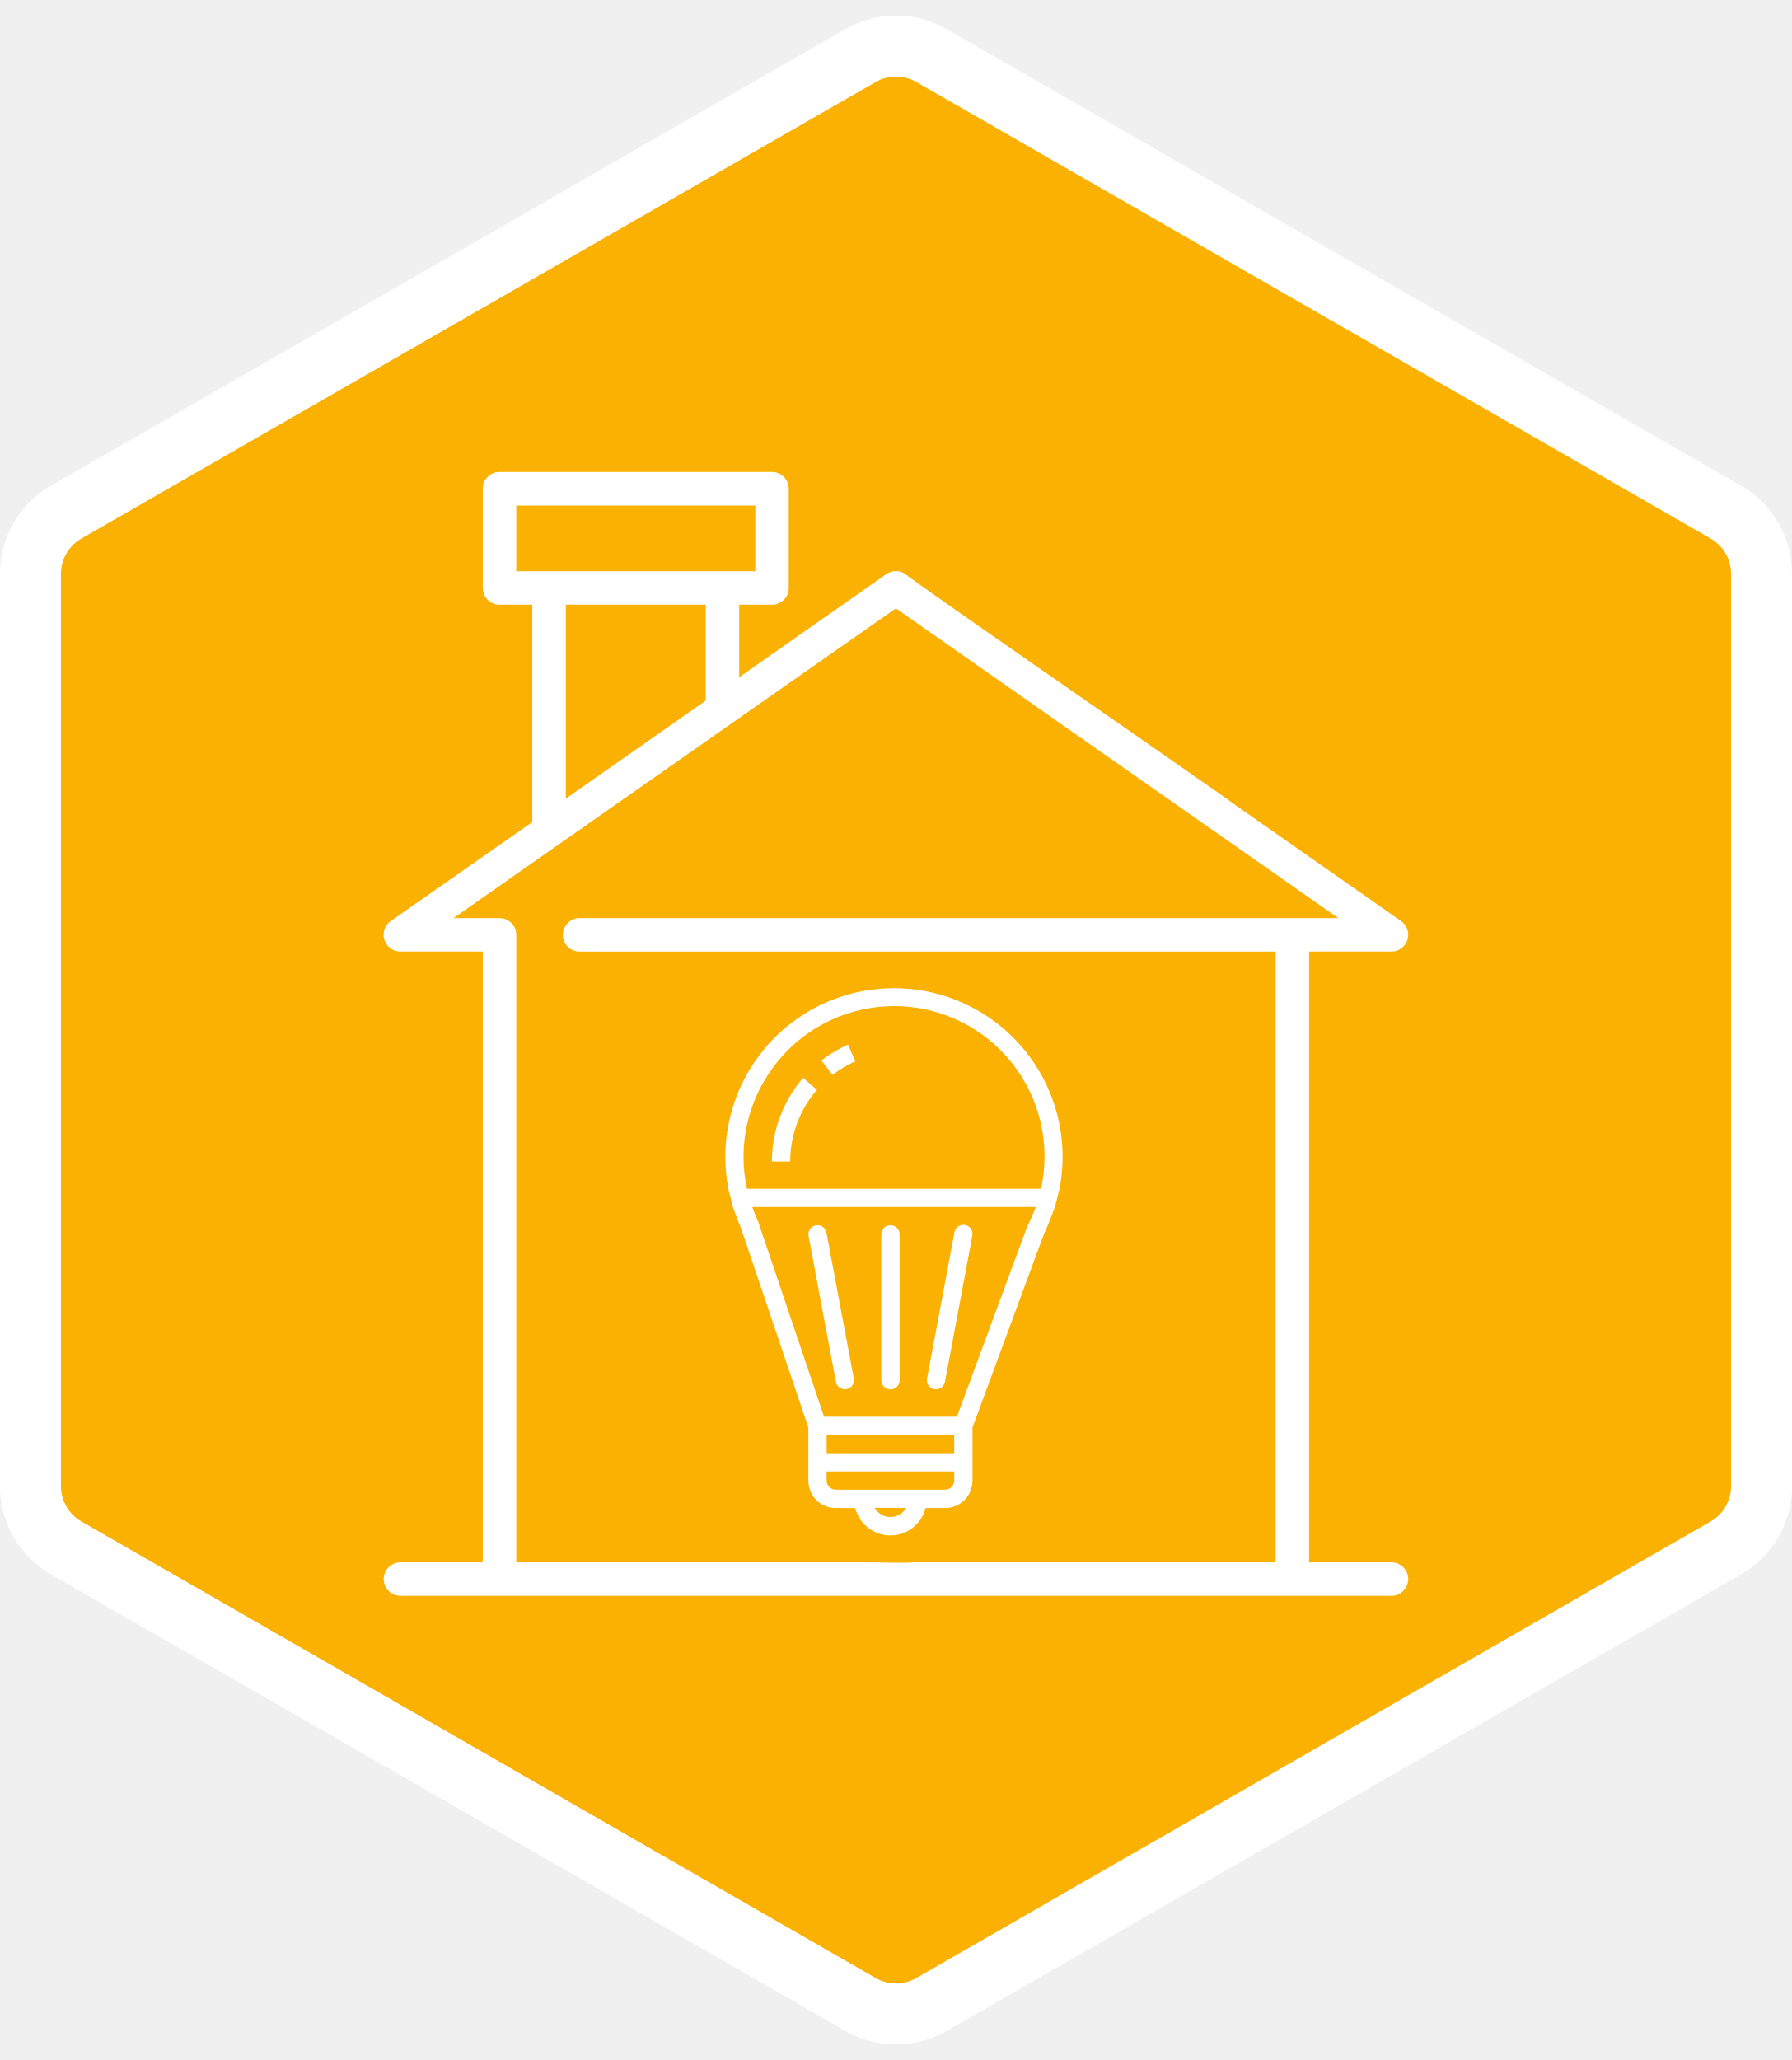
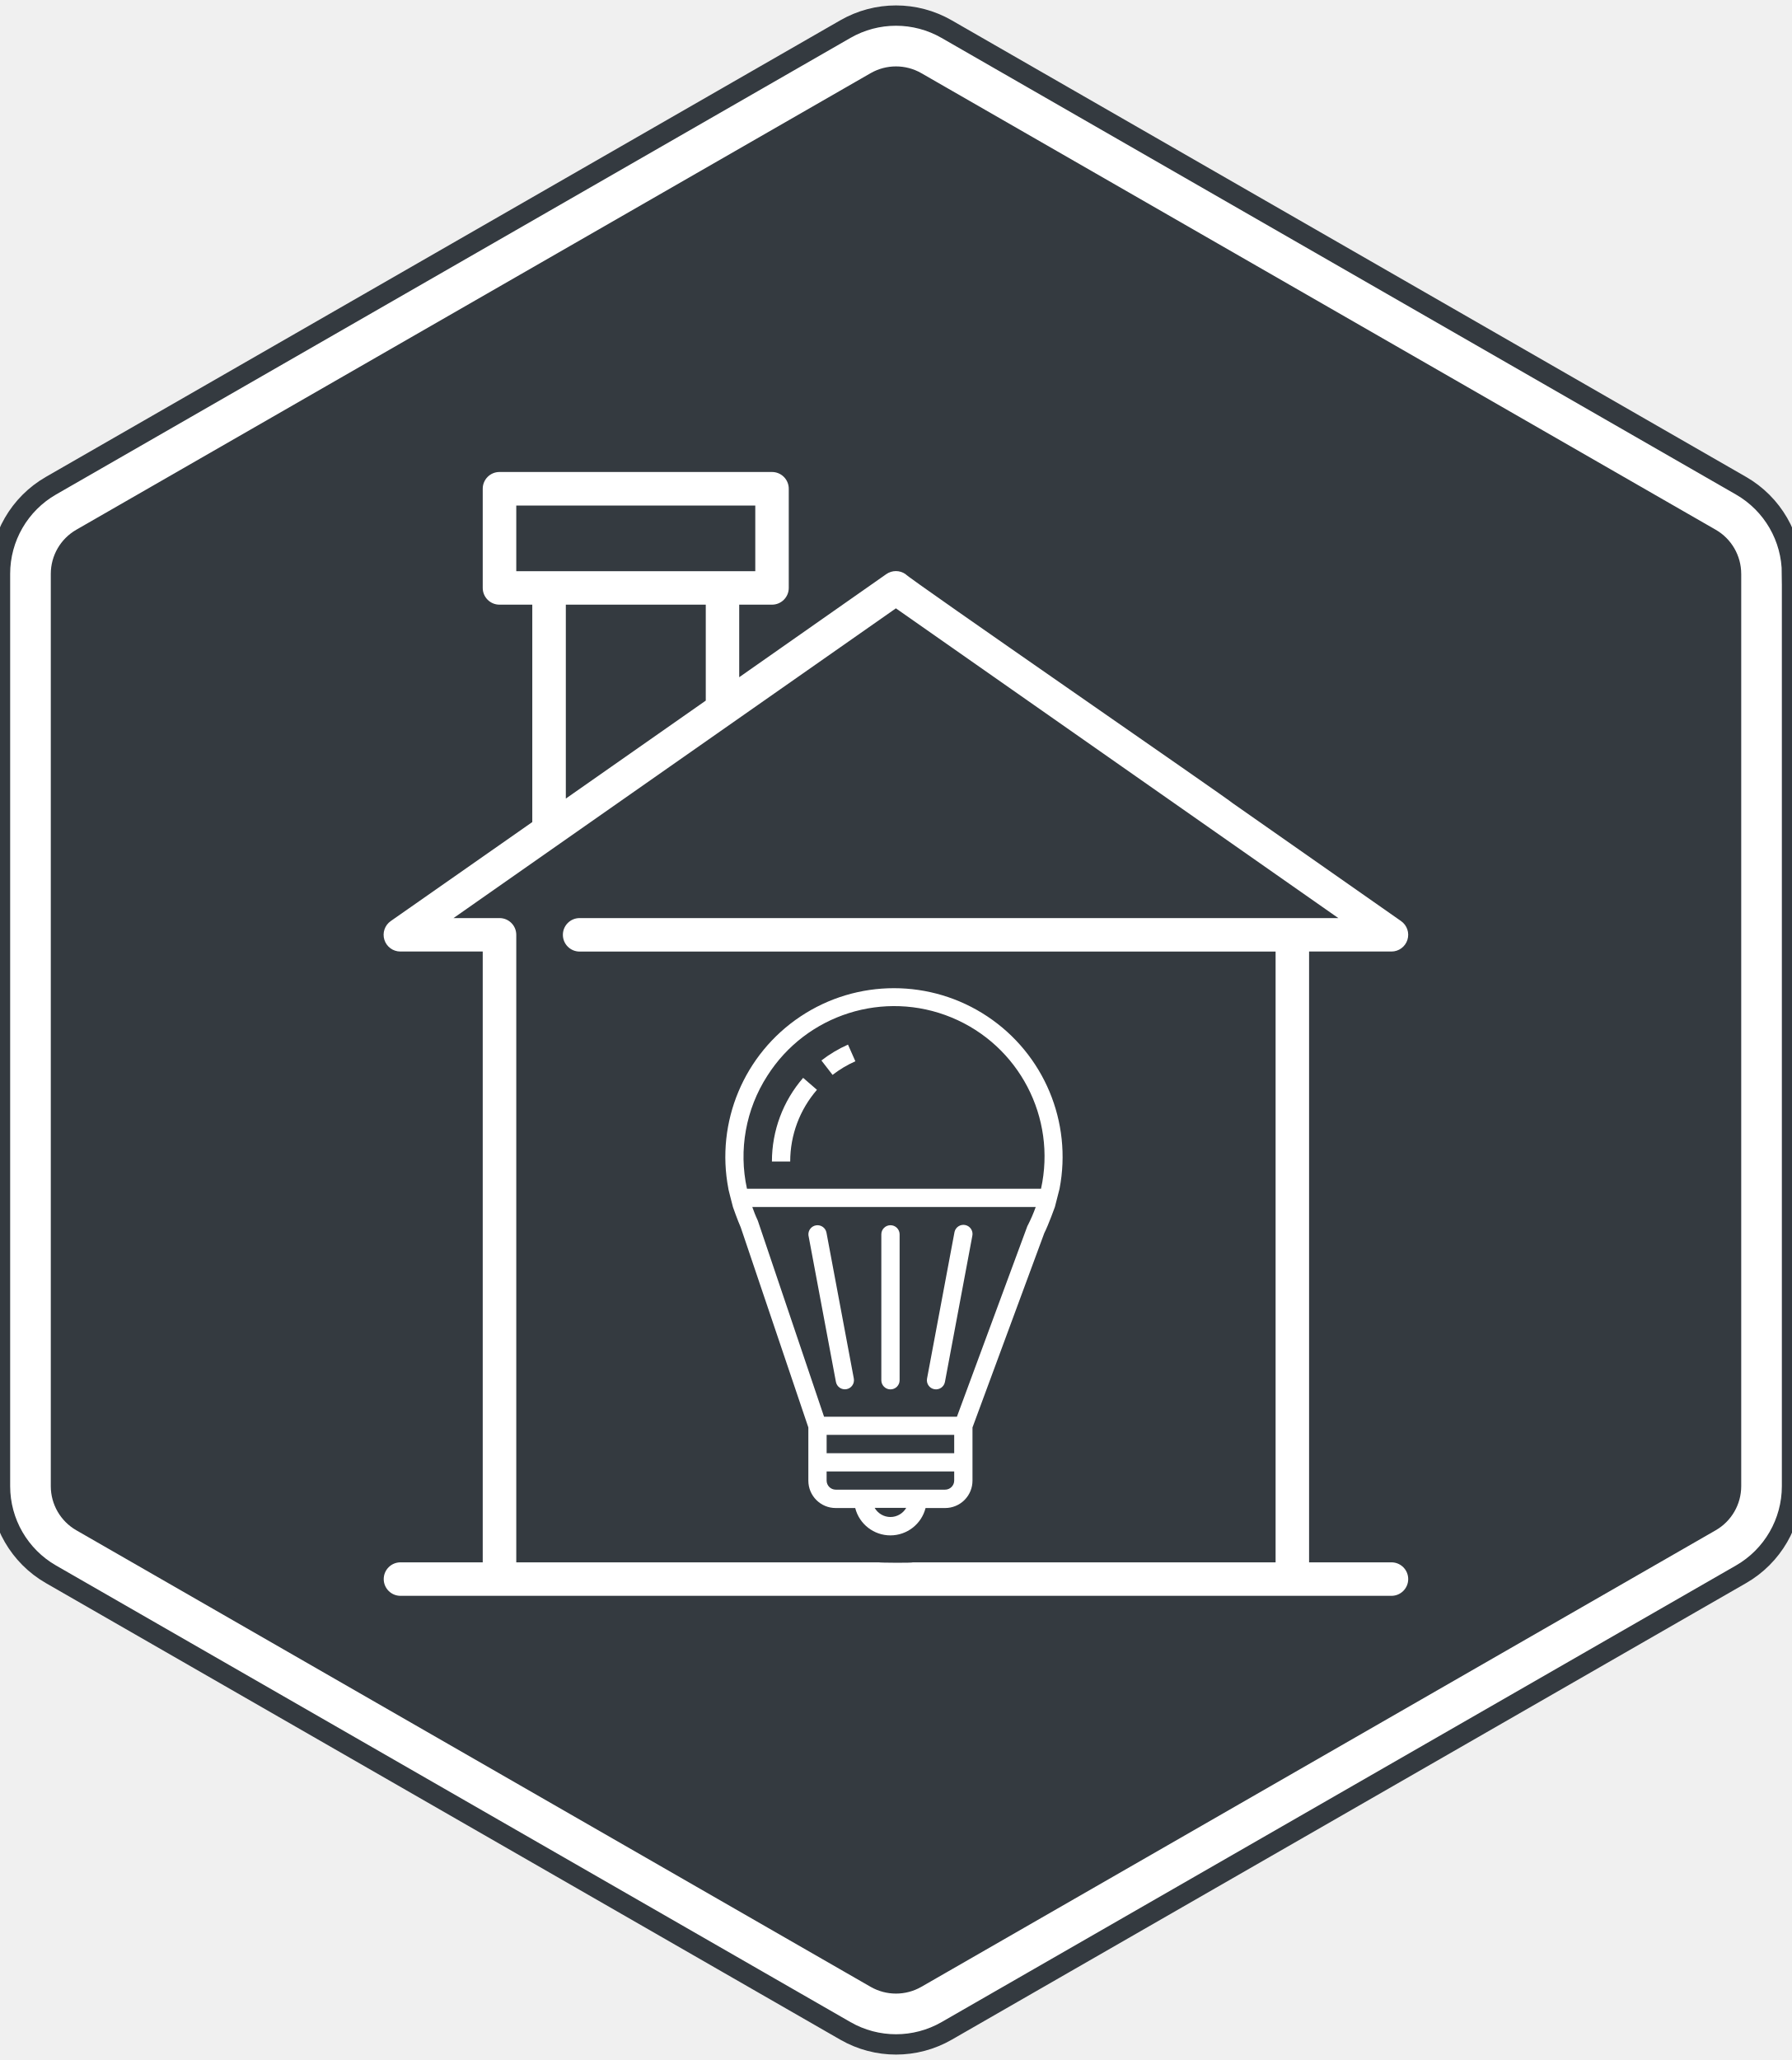
<svg xmlns="http://www.w3.org/2000/svg" width="88.202" height="101.382">
  <g data-name="Grupo 1017">
-     <g data-name="Polígono 1" fill="#fab102">
+     <g data-name="Polígono 1" fill="#343a40" stroke="#343a40">
      <path d="M1.5 73.143V28.239a3.51 3.51 0 011.756-3.035l39.1-22.472a3.512 3.512 0 013.489 0l39.101 22.472a3.509 3.509 0 011.756 3.035v44.904a3.51 3.51 0 01-1.756 3.035L45.845 98.649a3.512 3.512 0 01-3.488 0L3.256 76.178A3.509 3.509 0 011.5 73.143z" />
      <path d="M85.202 28.239c0-.714-.384-1.379-1.003-1.734L45.097 4.033a2.007 2.007 0 00-1.993 0l-39.1 22.472A2.005 2.005 0 003 28.239v44.904c0 .714.384 1.378 1.003 1.734l39.101 22.472a2.007 2.007 0 001.993 0L84.2 74.877a2.005 2.005 0 001.003-1.734V28.239m3 0v44.904a5 5 0 01-2.509 4.335l-39.1 22.472a5 5 0 01-4.983 0L2.508 77.478A5 5 0 010 73.143V28.239a5 5 0 012.508-4.335L41.61 1.432a5 5 0 014.982 0l39.101 22.472a5 5 0 012.509 4.335z" fill="#fff" />
    </g>
    <g data-name="Grupo 547">
      <g data-name="Grupo 492">
        <g data-name="Grupo 491">
          <path data-name="Trazado 1579" d="M43.828 60.299a.449.449 0 00-.449.449v7.18a.45.45 0 10.9 0v-7.18a.449.449 0 00-.451-.449z" fill="#fff" />
        </g>
      </g>
      <g data-name="Grupo 494">
        <g data-name="Grupo 493">
          <path data-name="Trazado 1580" d="M42.025 67.844l-1.346-7.18a.449.449 0 00-.888.127q0 .019.007.038l1.346 7.18a.448.448 0 10.881-.165z" fill="#fff" />
        </g>
      </g>
      <g data-name="Grupo 496">
        <g data-name="Grupo 495">
          <path data-name="Trazado 1581" d="M47.521 60.292a.449.449 0 00-.539.336c0 .012-.005.025-.007.038l-1.346 7.18a.448.448 0 10.881.166l1.346-7.18a.449.449 0 00-.335-.54z" fill="#fff" />
        </g>
      </g>
      <g data-name="Grupo 498">
        <g data-name="Grupo 497">
          <path data-name="Trazado 1582" d="M52.151 58.504a8.3 8.3 0 10-16.3 0c-.019-.035.225.9.225.9s.235.672.383 1l3.328 9.848v2.619a1.346 1.346 0 001.346 1.346h.961a1.786 1.786 0 003.462 0h.961a1.346 1.346 0 001.349-1.353v-2.612l3.533-9.563c.209-.414.522-1.287.522-1.287s.225-.885.23-.898zm-8.323 16.155a.9.9 0 01-.777-.449h1.553a.9.9 0 01-.776.449zm3.138-1.795a.449.449 0 01-.449.449h-5.382a.449.449 0 01-.449-.449v-.447h6.28zm0-1.346h-6.279v-.901h6.279zm3.619-11.213a.493.493 0 00-.022.049L47.1 69.723h-6.54l-3.256-9.636a.422.422 0 00-.018-.045c-.1-.21-.18-.424-.258-.64h13.95a7.482 7.482 0 01-.39.902zm.649-1.8H36.766a7.362 7.362 0 011-5.558 7.4 7.4 0 0113.473 5.559z" fill="#fff" />
        </g>
      </g>
      <g data-name="Grupo 500">
        <g data-name="Grupo 499">
          <path data-name="Trazado 1583" d="M41.738 51.41a6.26 6.26 0 00-1.308.781l.549.709a5.42 5.42 0 011.122-.67z" fill="#fff" />
        </g>
      </g>
      <g data-name="Grupo 502">
        <g data-name="Grupo 501">
          <path data-name="Trazado 1584" d="M39.53 53.046a6.282 6.282 0 00-1.536 4.116h.9a5.382 5.382 0 011.316-3.527z" fill="#fff" />
        </g>
      </g>
      <g data-name="greenhouse (1)">
        <g data-name="Grupo 543">
          <path data-name="Trazado 1612" d="M68.488 76.89h-4.055V46.829h4.054a.824.824 0 00.472-1.5l-8.311-5.818c0-.058-16.005-11.1-16.079-11.256a.824.824 0 00-.945 0l-7.24 5.074v-3.571h1.615a.824.824 0 00.824-.824v-4.878a.824.824 0 00-.824-.827H24.584a.824.824 0 00-.824.824v4.881a.824.824 0 00.824.824h1.615v10.7l-6.965 4.871a.824.824 0 00.472 1.5h4.054V76.89h-4.049a.824.824 0 100 1.648h48.777a.824.824 0 100-1.648zM25.411 28.11v-3.23h11.764v3.23H25.411zm9.327 1.648v4.722l-6.888 4.822v-9.544zm-6.209 15.425a.824.824 0 100 1.648h34.256V76.89H44.921c.008.034-1.69.02-1.648 0H25.411V46.007a.824.824 0 00-.824-.824h-2.266l21.775-15.244 21.776 15.244H28.529z" fill="#fff" />
        </g>
      </g>
    </g>
  </g>
</svg>
